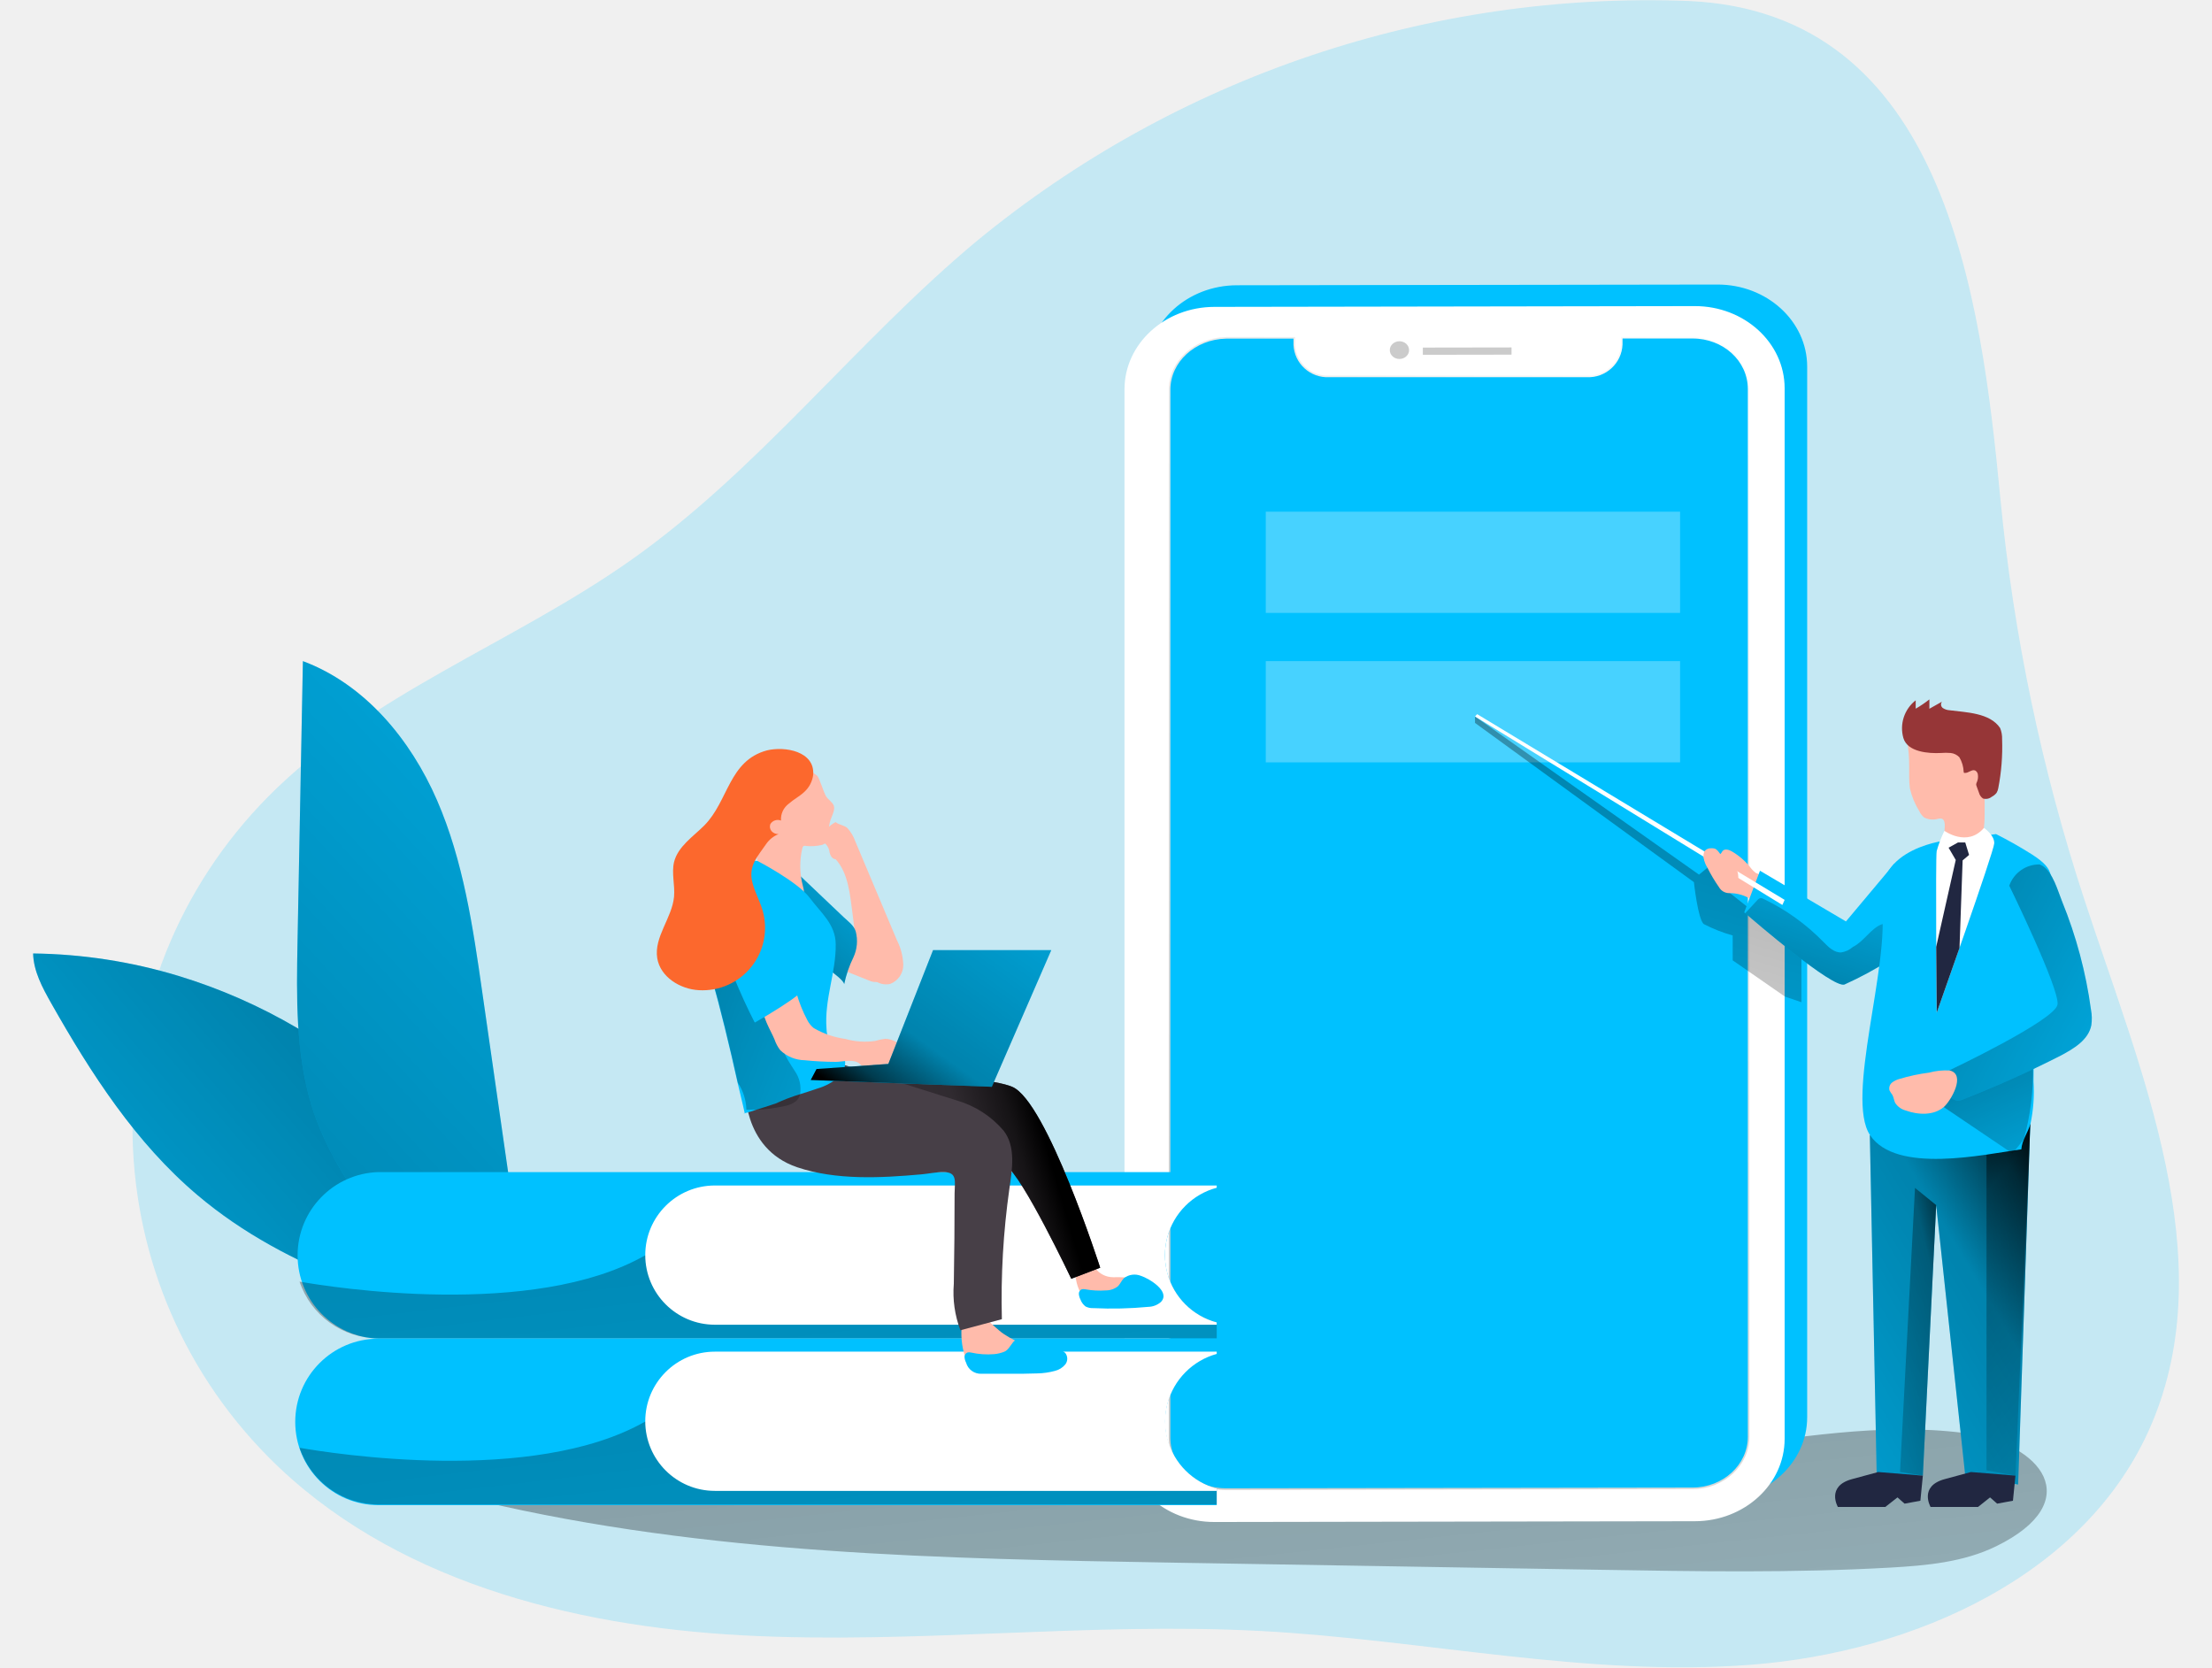
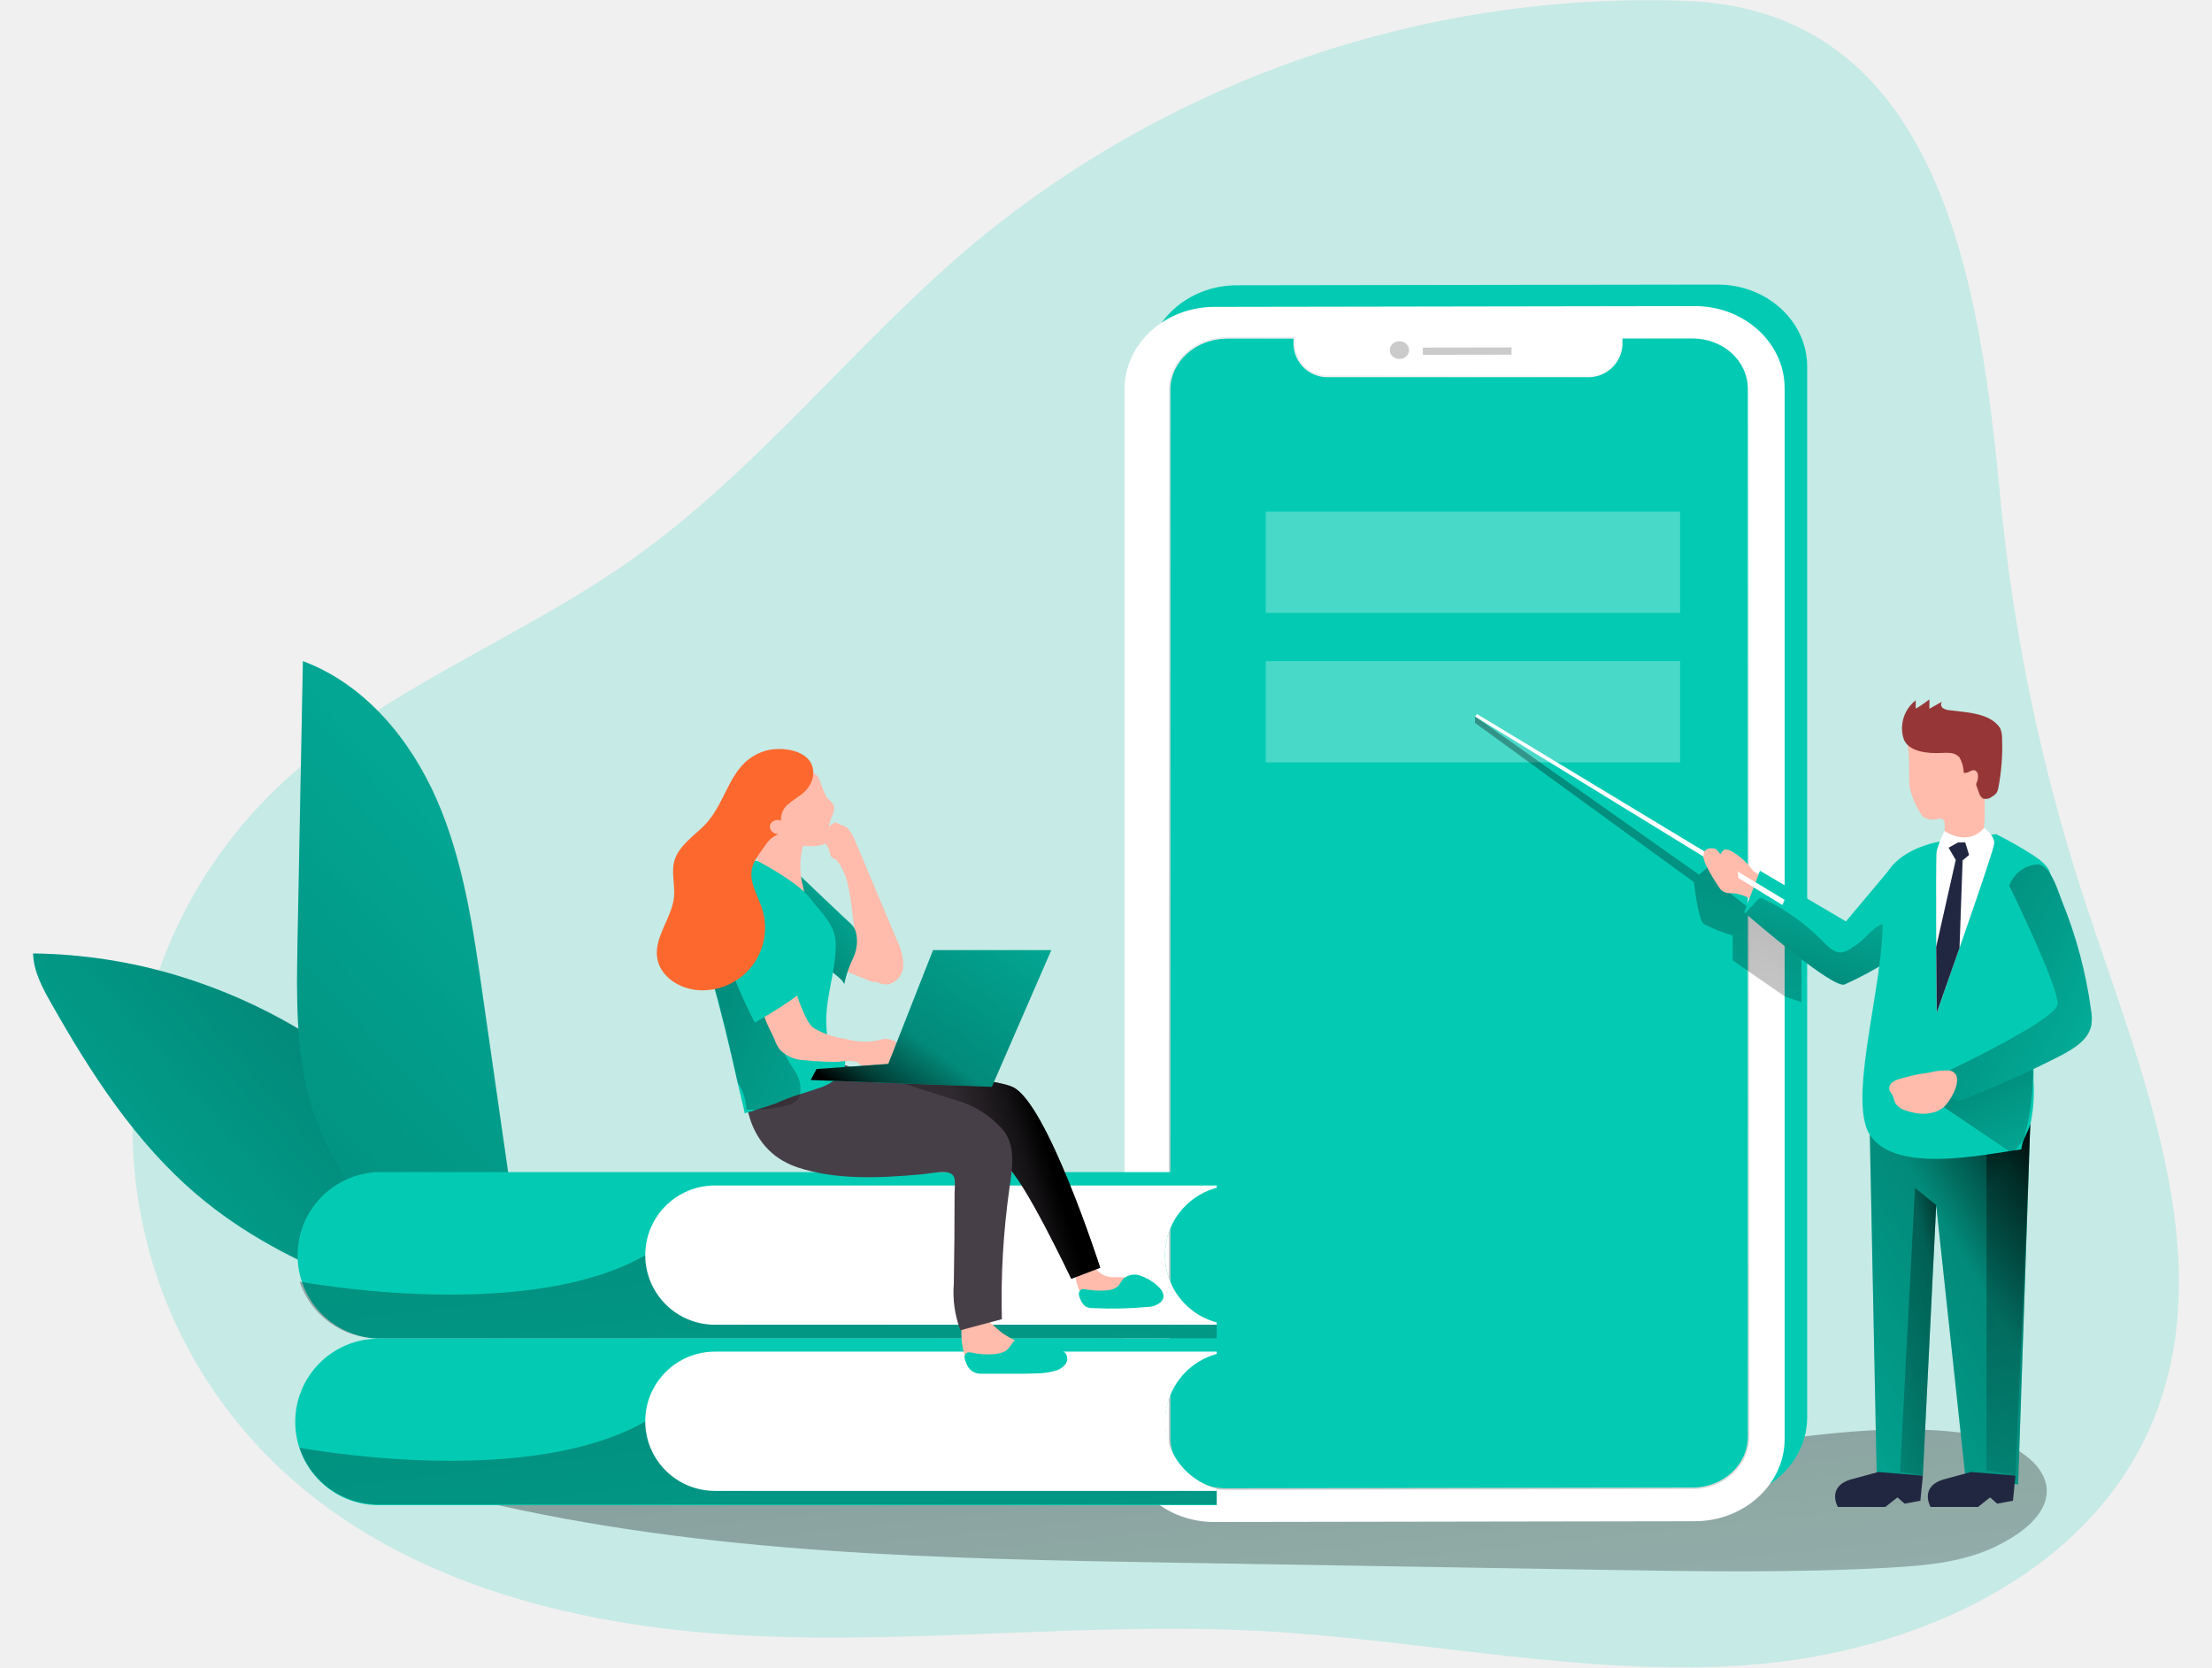
<svg xmlns="http://www.w3.org/2000/svg" xmlns:xlink="http://www.w3.org/1999/xlink" id="Layer_1" data-name="Layer 1" viewBox="0 0 302.72 235.2" width="406" height="306" class="illustration styles_illustrationTablet__1DWOa">
  <defs>
    <linearGradient id="linear-gradient" x1="174.77" y1="165.62" x2="202.08" y2="421.46" gradientUnits="userSpaceOnUse">
      <stop offset="0.01" />
      <stop offset="0.08" stop-opacity="0.69" />
      <stop offset="0.21" stop-opacity="0.32" />
      <stop offset="1" stop-opacity="0" />
    </linearGradient>
    <linearGradient id="linear-gradient-2" x1="2631.48" y1="460.28" x2="2751.85" y2="556.42" gradientTransform="matrix(-1.09, 0, 0, 1, 3152.05, -359.14)" gradientUnits="userSpaceOnUse">
      <stop offset="0" stop-color="#fff" />
      <stop offset="1" stop-color="#cbcbcb" />
    </linearGradient>
    <linearGradient id="linear-gradient-3" x1="244.95" y1="113.63" x2="214.28" y2="215.44" xlink:href="#linear-gradient" />
    <linearGradient id="linear-gradient-4" x1="2690.68" y1="421.99" x2="2690.61" y2="430.04" gradientTransform="matrix(-1.09, 0, 0, 1, 3143.35, -384.16)" xlink:href="#linear-gradient-2" />
    <linearGradient id="linear-gradient-5" x1="2698.92" y1="422.95" x2="2699.37" y2="428.84" gradientTransform="matrix(-1.09, -0.01, -0.01, 1, 3156.12, -330.49)" xlink:href="#linear-gradient-2" />
    <linearGradient id="linear-gradient-6" x1="-1512.98" y1="157.17" x2="-1613.51" y2="242.81" gradientTransform="translate(1590.6)" gradientUnits="userSpaceOnUse">
      <stop offset="0.01" />
      <stop offset="0.13" stop-opacity="0.69" />
      <stop offset="0.25" stop-opacity="0.32" />
      <stop offset="1" stop-opacity="0" />
    </linearGradient>
    <linearGradient id="linear-gradient-7" x1="-9.47" y1="231.98" x2="141.92" y2="92.09" gradientTransform="matrix(1, 0, 0, 1, 0, 0)" xlink:href="#linear-gradient-6" />
    <linearGradient id="linear-gradient-8" x1="112.46" y1="163.82" x2="132.46" y2="142.38" xlink:href="#linear-gradient" />
    <linearGradient id="linear-gradient-9" x1="100.89" y1="123.79" x2="131.07" y2="377.48" xlink:href="#linear-gradient" />
    <linearGradient id="linear-gradient-10" x1="152.41" y1="187.18" x2="99.83" y2="202.51" xlink:href="#linear-gradient" />
    <linearGradient id="linear-gradient-11" x1="100.89" y1="147.28" x2="131.07" y2="400.96" xlink:href="#linear-gradient" />
    <linearGradient id="linear-gradient-12" x1="89.23" y1="160.3" x2="153.21" y2="185.33" xlink:href="#linear-gradient" />
    <linearGradient id="linear-gradient-13" x1="118.61" y1="157.99" x2="154.71" y2="107.84" xlink:href="#linear-gradient" />
    <linearGradient id="linear-gradient-14" x1="2958.4" y1="196.62" x2="3038.64" y2="244.33" gradientTransform="matrix(-1, 0, 0, 1, 3250.14, -25.02)" xlink:href="#linear-gradient" />
    <linearGradient id="linear-gradient-15" x1="2989.63" y1="192.45" x2="2946.76" y2="229.2" gradientTransform="matrix(-1, 0, 0, 1, 3250.14, -25.02)" xlink:href="#linear-gradient" />
    <linearGradient id="linear-gradient-16" x1="3002.72" y1="170.62" x2="2992.01" y2="137.53" gradientTransform="matrix(-1, 0, 0, 1, 3258.84, 0)" xlink:href="#linear-gradient" />
    <linearGradient id="linear-gradient-17" x1="2978.3" y1="168.75" x2="2962.43" y2="202.61" gradientTransform="matrix(-1, 0, 0, 1, 3258.84, 0)" xlink:href="#linear-gradient" />
    <linearGradient id="linear-gradient-18" x1="2974.43" y1="210.71" x2="3004" y2="217.36" gradientTransform="matrix(-1, 0, 0, 1, 3250.14, -25.02)" xlink:href="#linear-gradient" />
    <linearGradient id="linear-gradient-19" x1="2995.43" y1="151.64" x2="2937.08" y2="182.77" gradientTransform="matrix(-1, 0, 0, 1, 3258.84, 0)" xlink:href="#linear-gradient" />
  </defs>
-   <path d="M141.77,59.07c-17,14.18-30.64,32.2-48.71,44.95-16.7,11.79-36.85,18.87-51.22,33.4a66.2,66.2,0,0,0,.08,93.16c17.18,17.32,42.59,23.84,66.94,25.13s48.79-1.92,73.15-.61c23.05,1.24,46,6.52,69,4.76s47.39-12.59,56.49-33.8c10.06-23.47-1.47-49.88-9.42-74.15A262.36,262.36,0,0,1,286.24,95.4c-2.76-28.74-7.83-68.65-44-70.24A149.18,149.18,0,0,0,141.77,59.07Z" transform="translate(-8.7 -25.02)" fill="#00c1ff" opacity="0.18" style="isolation: isolate;" />
+   <path d="M141.77,59.07c-17,14.18-30.64,32.2-48.71,44.95-16.7,11.79-36.85,18.87-51.22,33.4a66.2,66.2,0,0,0,.08,93.16c17.18,17.32,42.59,23.84,66.94,25.13s48.79-1.92,73.15-.61c23.05,1.24,46,6.52,69,4.76s47.39-12.59,56.49-33.8c10.06-23.47-1.47-49.88-9.42-74.15A262.36,262.36,0,0,1,286.24,95.4c-2.76-28.74-7.83-68.65-44-70.24A149.18,149.18,0,0,0,141.77,59.07Z" transform="translate(-8.7 -25.02)" fill="#03cbb3" opacity="0.18" style="isolation: isolate;" />
  <path d="M245.55,229.38c-54.61,7-109.94,1.62-165,1.78-4,0-9.45,1.66-8.82,5.59,32,7.56,65.23,8.15,98.13,8.71l59.87,1c13.69.23,27.39.46,41-.31,5.09-.29,10.31-.76,14.9-3,12.89-6.3,6.5-14.59-4.62-16C269.26,225.67,257.24,227.88,245.55,229.38Z" transform="translate(-8.7 -25.02)" fill="url(#linear-gradient)" />
-   <path d="M165.86,76.89v148.2c0,6.41,5.68,11.59,12.68,11.58l67.76-.1c7,0,12.68-5.22,12.68-11.62V76.74c0-6.41-5.68-11.6-12.68-11.58l-67.76.1C171.54,65.27,165.86,70.48,165.86,76.89Zm6.46.1c0-3.95,3.5-7.16,7.82-7.16l9.55,0v.88a4.8,4.8,0,0,0,5,4.57l36.43-.06a4.82,4.82,0,0,0,5-4.58v-.88l9.86,0c4.32,0,7.82,3.19,7.82,7.14V224.65c0,3.95-3.5,7.15-7.82,7.16l-65.84.11c-4.32,0-7.82-3.19-7.82-7.14Z" transform="translate(-8.7 -25.02)" fill="#00c1ff" />
+   <path d="M165.86,76.89v148.2c0,6.41,5.68,11.59,12.68,11.58l67.76-.1c7,0,12.68-5.22,12.68-11.62V76.74c0-6.41-5.68-11.6-12.68-11.58l-67.76.1C171.54,65.27,165.86,70.48,165.86,76.89Zm6.46.1c0-3.95,3.5-7.16,7.82-7.16l9.55,0v.88a4.8,4.8,0,0,0,5,4.57l36.43-.06a4.82,4.82,0,0,0,5-4.58v-.88l9.86,0c4.32,0,7.82,3.19,7.82,7.14V224.65c0,3.95-3.5,7.15-7.82,7.16l-65.84.11c-4.32,0-7.82-3.19-7.82-7.14Z" transform="translate(-8.7 -25.02)" fill="#03cbb3" />
  <path d="M162.67,79.93V228.14c0,6.41,5.68,11.59,12.68,11.58l67.77-.11c7,0,12.68-5.21,12.68-11.62V79.79c0-6.41-5.68-11.6-12.68-11.59l-67.77.11C168.35,68.32,162.67,73.53,162.67,79.93Zm6.47.11c0-4,3.49-7.16,7.81-7.17h9.55v.88a4.79,4.79,0,0,0,5,4.56l36.42,0a4.82,4.82,0,0,0,5-4.59v-.87l9.87,0c4.31,0,7.81,3.19,7.81,7.14V227.7c0,3.94-3.5,7.15-7.81,7.16L177,235c-4.32,0-7.81-3.19-7.81-7.14Z" transform="translate(-8.7 -25.02)" fill="#fff" />
  <path d="M169.14,80V227.82c0,4,3.49,7.15,7.81,7.14l65.85-.1c4.31,0,7.81-3.22,7.81-7.16V79.91c0-4-3.5-7.15-7.81-7.14l-9.87,0v.87a4.82,4.82,0,0,1-5,4.59l-36.42,0a4.79,4.79,0,0,1-5-4.56v-.88H177C172.63,72.88,169.14,76.09,169.14,80Z" transform="translate(-8.7 -25.02)" fill="none" stroke-miterlimit="10" stroke-width="0.45" stroke="url(#linear-gradient-2)" />
-   <path d="M169.14,80V227.82c0,4,3.49,7.15,7.81,7.14l65.85-.1c4.31,0,7.81-3.22,7.81-7.16V79.91c0-4-3.5-7.15-7.81-7.14l-9.87,0v.87a4.82,4.82,0,0,1-5,4.59l-36.42,0a4.79,4.79,0,0,1-5-4.56v-.88H177C172.63,72.88,169.14,76.09,169.14,80Z" transform="translate(-8.7 -25.02)" fill="#00c1ff" />
+   <path d="M169.14,80V227.82c0,4,3.49,7.15,7.81,7.14l65.85-.1c4.31,0,7.81-3.22,7.81-7.16V79.91c0-4-3.5-7.15-7.81-7.14l-9.87,0v.87a4.82,4.82,0,0,1-5,4.59l-36.42,0a4.79,4.79,0,0,1-5-4.56v-.88H177C172.63,72.88,169.14,76.09,169.14,80Z" transform="translate(-8.7 -25.02)" fill="#03cbb3" />
  <rect x="173.9" y="93.26" width="58.45" height="14.28" fill="#fff" opacity="0.28" />
  <rect x="173.9" y="72.18" width="58.45" height="14.28" fill="#fff" opacity="0.28" />
  <path d="M212.12,126.09V127L243,149.46s.57,5.29,1.4,5.92a21.5,21.5,0,0,0,4.07,1.6v3.51l7.37,5.11,2.33.8V159l-10.08-8-3.15-3.6-1.22,1Z" transform="translate(-8.7 -25.02)" fill="url(#linear-gradient-3)" />
  <polygon points="196.06 50.05 208.57 50.03 208.57 49.01 196.06 49.03 196.06 50.05" fill="url(#linear-gradient-4)" />
  <ellipse cx="201.45" cy="74.42" rx="1.36" ry="1.25" transform="translate(-9.41 -23.06) rotate(-0.56)" fill="url(#linear-gradient-5)" />
-   <path d="M8.7,159.52c.06,2.51,1.31,4.82,2.54,7,5.62,9.93,11.93,19.72,20.65,27.09,12.8,10.84,29.58,15.51,45.78,19.89-1.45-.71-3.2-8.17-3.84-9.81-1.25-3.22-2.42-6.46-3.63-9.69-1.9-5.11-5.9-9.22-9.79-13a77.62,77.62,0,0,0-31.22-18.32A73.76,73.76,0,0,0,8.7,159.52Z" transform="translate(-8.7 -25.02)" fill="#00c1ff" />
+   <path d="M8.7,159.52c.06,2.51,1.31,4.82,2.54,7,5.62,9.93,11.93,19.72,20.65,27.09,12.8,10.84,29.58,15.51,45.78,19.89-1.45-.71-3.2-8.17-3.84-9.81-1.25-3.22-2.42-6.46-3.63-9.69-1.9-5.11-5.9-9.22-9.79-13a77.62,77.62,0,0,0-31.22-18.32A73.76,73.76,0,0,0,8.7,159.52Z" transform="translate(-8.7 -25.02)" fill="#03cbb3" />
  <path d="M8.7,159.52c.06,2.51,1.31,4.82,2.54,7,5.62,9.93,11.93,19.72,20.65,27.09,12.8,10.84,29.58,15.51,45.78,19.89-1.45-.71-3.2-8.17-3.84-9.81-1.25-3.22-2.42-6.46-3.63-9.69-1.9-5.11-5.9-9.22-9.79-13a77.62,77.62,0,0,0-31.22-18.32A73.76,73.76,0,0,0,8.7,159.52Z" transform="translate(-8.7 -25.02)" fill="url(#linear-gradient-6)" />
-   <path d="M72.08,165.08c-1.32-9.24-2.68-18.62-6.4-27.18s-10.17-16.36-18.92-19.62Q46.39,138.14,46,158c-.14,7.65-.27,15.44,1.92,22.77C51.76,193.6,65.12,208.67,78,212.91c1.91-6.17-1.29-15.51-2.2-21.92Z" transform="translate(-8.7 -25.02)" fill="#00c1ff" />
+   <path d="M72.08,165.08c-1.32-9.24-2.68-18.62-6.4-27.18s-10.17-16.36-18.92-19.62Q46.39,138.14,46,158c-.14,7.65-.27,15.44,1.92,22.77C51.76,193.6,65.12,208.67,78,212.91c1.91-6.17-1.29-15.51-2.2-21.92Z" transform="translate(-8.7 -25.02)" fill="#03cbb3" />
  <path d="M72.08,165.08c-1.32-9.24-2.68-18.62-6.4-27.18s-10.17-16.36-18.92-19.62Q46.39,138.14,46,158c-.14,7.65-.27,15.44,1.92,22.77C51.76,193.6,65.12,208.67,78,212.91c1.91-6.17-1.29-15.51-2.2-21.92Z" transform="translate(-8.7 -25.02)" fill="url(#linear-gradient-7)" />
  <path d="M121.91,146.22c-.45,0-.73-.48-.84-.92a2,2,0,0,0-.54-1.2c-.18-.14-.44-.23-.51-.45a.61.61,0,0,1,0-.3,3.56,3.56,0,0,1,1.9-2.36c.48.42,1.21.41,1.67.85a5.62,5.62,0,0,1,1.1,1.86l4.48,10.64,1.4,3.32a8.27,8.27,0,0,1,.89,3.41,2.85,2.85,0,0,1-1.86,2.75,2.64,2.64,0,0,1-2.21-.52,5.11,5.11,0,0,1-1.42-1.86c-1.16-2.34-1.33-5-1.68-7.63S123.69,148.14,121.91,146.22Z" transform="translate(-8.7 -25.02)" fill="#ffbbab" />
  <path d="M121.48,154.58a1,1,0,0,0-.79-.21.83.83,0,0,0-.37.27,4.72,4.72,0,0,0-1,4.15,3.28,3.28,0,0,0,.82,1.68,4.71,4.71,0,0,0,1.63.93l4.82,1.92a2.15,2.15,0,0,0,1.18.22,1.66,1.66,0,0,0,1-.8,3.87,3.87,0,0,0,.4-3.28C128.27,156.65,123.79,155.94,121.48,154.58Z" transform="translate(-8.7 -25.02)" fill="#ffbbab" />
-   <path d="M116.44,148.12l3.83,3.64,2.79,2.65c.63.6,1.43,1.14,1.69,2a5.39,5.39,0,0,1-.32,3.64,16.07,16.07,0,0,0-1.31,3.81c0-.48-1.53-1.59-1.87-1.86-.74-.58-1.52-1.09-2.26-1.66s-1.66-1.16-1.92-1.9A6.76,6.76,0,0,1,117,157l-.49-7.7Z" transform="translate(-8.7 -25.02)" fill="#00c1ff" />
+   <path d="M116.44,148.12l3.83,3.64,2.79,2.65c.63.6,1.43,1.14,1.69,2a5.39,5.39,0,0,1-.32,3.64,16.07,16.07,0,0,0-1.31,3.81c0-.48-1.53-1.59-1.87-1.86-.74-.58-1.52-1.09-2.26-1.66s-1.66-1.16-1.92-1.9A6.76,6.76,0,0,1,117,157l-.49-7.7Z" transform="translate(-8.7 -25.02)" fill="#03cbb3" />
  <path d="M116.44,148.12l3.83,3.64,2.79,2.65c.63.6,1.43,1.14,1.69,2a5.39,5.39,0,0,1-.32,3.64,16.07,16.07,0,0,0-1.31,3.81c0-.48-1.53-1.59-1.87-1.86-.74-.58-1.52-1.09-2.26-1.66s-1.66-1.16-1.92-1.9A6.76,6.76,0,0,1,117,157l-.49-7.7Z" transform="translate(-8.7 -25.02)" fill="url(#linear-gradient-8)" />
-   <path d="M171.26,195.12a9.78,9.78,0,0,0-2.88,6.94,9.66,9.66,0,0,0,.84,4,9.8,9.8,0,0,0,6.46,5.54v2.25H57.42a11.75,11.75,0,0,1,0-23.49H175.68v2.25A9.78,9.78,0,0,0,171.26,195.12Z" transform="translate(-8.7 -25.02)" fill="#00c1ff" />
+   <path d="M171.26,195.12a9.78,9.78,0,0,0-2.88,6.94,9.66,9.66,0,0,0,.84,4,9.8,9.8,0,0,0,6.46,5.54v2.25H57.42a11.75,11.75,0,0,1,0-23.49H175.68v2.25A9.78,9.78,0,0,0,171.26,195.12Z" transform="translate(-8.7 -25.02)" fill="#03cbb3" />
  <path d="M175.68,211.56v2.25H57.42a11.72,11.72,0,0,1-11.13-8c4.49.79,32.93,5.32,48.76-3.71l74.17,4A9.8,9.8,0,0,0,175.68,211.56Z" transform="translate(-8.7 -25.02)" fill="url(#linear-gradient-9)" />
  <path d="M171.26,195.12a9.82,9.82,0,0,0,4.42,16.44v.33h-70.8a9.82,9.82,0,1,1,0-19.64h70.8v.32A9.78,9.78,0,0,0,171.26,195.12Z" transform="translate(-8.7 -25.02)" fill="#fff" />
  <path d="M157.53,208.56a3,3,0,0,0,1.34.24l7,.17a1.75,1.75,0,0,0,.56-.06,1.1,1.1,0,0,0,.59-1.13,2.86,2.86,0,0,0-2.37-2.37,20.43,20.43,0,0,0-3.59-.22,3.14,3.14,0,0,1-2.51-1.26c-.55-.69-1.21-1.4-2.12-.74C155,204.28,156.17,207.83,157.53,208.56Z" transform="translate(-8.7 -25.02)" fill="#ffbbab" />
  <path d="M122.42,176.9s19.55-.61,24.41,1.43,12.41,25.52,12.41,25.52l-4.08,1.56s-6.94-14.62-9.22-15.93-26.71-6.11-26.71-6.11S117.36,181.94,122.42,176.9Z" transform="translate(-8.7 -25.02)" fill="#473f47" />
  <path d="M122.42,176.9s19.55-.61,24.41,1.43,12.41,25.52,12.41,25.52l-4.08,1.56s-6.94-14.62-9.22-15.93-26.71-6.11-26.71-6.11S117.36,181.94,122.42,176.9Z" transform="translate(-8.7 -25.02)" fill="url(#linear-gradient-10)" />
-   <path d="M171.26,218.6a9.79,9.79,0,0,0-2.88,7,9.65,9.65,0,0,0,.84,3.95,9.77,9.77,0,0,0,6.46,5.54v2.25H57.42a11.74,11.74,0,1,1,0-23.48H175.68v2.24A9.87,9.87,0,0,0,171.26,218.6Z" transform="translate(-8.7 -25.02)" fill="#00c1ff" />
+   <path d="M171.26,218.6a9.79,9.79,0,0,0-2.88,7,9.65,9.65,0,0,0,.84,3.95,9.77,9.77,0,0,0,6.46,5.54v2.25H57.42a11.74,11.74,0,1,1,0-23.48H175.68v2.24A9.87,9.87,0,0,0,171.26,218.6Z" transform="translate(-8.7 -25.02)" fill="#03cbb3" />
  <path d="M175.68,235v2.25H57.42a11.72,11.72,0,0,1-11.13-8c4.49.79,32.93,5.32,48.76-3.7l74.17,3.95A9.77,9.77,0,0,0,175.68,235Z" transform="translate(-8.7 -25.02)" fill="url(#linear-gradient-11)" />
  <path d="M171.26,218.6A9.82,9.82,0,0,0,175.68,235v.33h-70.8a9.82,9.82,0,1,1,0-19.64h70.8v.32A9.87,9.87,0,0,0,171.26,218.6Z" transform="translate(-8.7 -25.02)" fill="#fff" />
  <path d="M152.17,215.42a3.56,3.56,0,0,1,1.13.18,1,1,0,0,1,.68.84,1.14,1.14,0,0,1-.58.91c-.32.2-.68.32-1,.53a6.22,6.22,0,0,1-.85.6,2.57,2.57,0,0,1-1.64-.07,21.69,21.69,0,0,0-7.49-.47,3.06,3.06,0,0,1-.74,0,2.18,2.18,0,0,1-1.49-1.5,10.67,10.67,0,0,1-.44-4.74,1.06,1.06,0,0,1,.13-.5.87.87,0,0,1,.37-.29c2.38-1.18,3.68,1.17,5.42,2.31A13.25,13.25,0,0,0,152.17,215.42Z" transform="translate(-8.7 -25.02)" fill="#ffbbab" />
  <path d="M109.16,178.12s-.59,8.88,7.34,11.56c5.5,1.85,11.82,1.51,17.51,1,1-.09,2.1-.33,3.12-.32,2,0,1.59,1.32,1.57,3q0,6.38-.11,12.75a15,15,0,0,0,.93,6.56l5.85-1.56a111.13,111.13,0,0,1,1.06-18.41c.38-2.64.95-5.94-.82-8.19a13.63,13.63,0,0,0-6.53-4.23l-15.84-5Z" transform="translate(-8.7 -25.02)" fill="#473f47" />
  <path d="M120.57,137.35c.29.49.89.78,1.09,1.33s-.22,1.32-.46,2c-.32.91-.22,1.93-.54,2.85a1.09,1.09,0,0,1-.32.52,1.32,1.32,0,0,1-.49.19,7.11,7.11,0,0,1-2.06.12.6.6,0,0,0-.4,0,.57.57,0,0,0-.18.35,11,11,0,0,0,.08,5.26c.15.56.31,1.26-.11,1.66a1,1,0,0,1-.53.27c-1.31.32-2.57-.65-3.46-1.66a15.33,15.33,0,0,1-2-3,2.85,2.85,0,0,1-.35-1A3.36,3.36,0,0,1,111,145a22.31,22.31,0,0,0,.68-4.38c.1-1.89,0-3.86.68-5.61a3,3,0,0,1,1.15-1.47,3.8,3.8,0,0,1,2-.33,5.39,5.39,0,0,1,3.82,1.25C119.64,134.79,120.2,136.74,120.57,137.35Z" transform="translate(-8.7 -25.02)" fill="#ffbbab" />
-   <path d="M122.42,176.9a8.07,8.07,0,0,1-3.06,1.67c-.8.28-1.62.54-2.45.8a25.73,25.73,0,0,0-3.44,1.31c-1.18.39-2.06.68-2.73.88a19.11,19.11,0,0,1-1.84.55,1.43,1.43,0,0,1,.19-.09s-.4-1.77-1-4.25c-1-4.56-2.68-11.49-3.49-14.08a14.71,14.71,0,0,1-.29-5c.41-5.5,2.59-12.68,6.59-12.22,0,0,5.66,2.93,7.37,5.21,1.56,2.11,3.64,3.7,3.66,6.55.05,4-1.62,7.75-1.3,11.89a3.76,3.76,0,0,0,.44,1.73c.48.75,1.43,1.11,1.9,1.86A2.7,2.7,0,0,1,122.42,176.9Z" transform="translate(-8.7 -25.02)" fill="#00c1ff" />
+   <path d="M122.42,176.9a8.07,8.07,0,0,1-3.06,1.67c-.8.28-1.62.54-2.45.8a25.73,25.73,0,0,0-3.44,1.31c-1.18.39-2.06.68-2.73.88a19.11,19.11,0,0,1-1.84.55,1.43,1.43,0,0,1,.19-.09s-.4-1.77-1-4.25c-1-4.56-2.68-11.49-3.49-14.08a14.71,14.71,0,0,1-.29-5c.41-5.5,2.59-12.68,6.59-12.22,0,0,5.66,2.93,7.37,5.21,1.56,2.11,3.64,3.7,3.66,6.55.05,4-1.62,7.75-1.3,11.89a3.76,3.76,0,0,0,.44,1.73c.48.75,1.43,1.11,1.9,1.86A2.7,2.7,0,0,1,122.42,176.9Z" transform="translate(-8.7 -25.02)" fill="#03cbb3" />
  <path d="M116.16,176.11a4.44,4.44,0,0,1,.75,3.26,2,2,0,0,1-.6,1,3.64,3.64,0,0,1-1.63.68,20.84,20.84,0,0,1-3.94.51c-.47,0-.94,0-1.41,0a7.28,7.28,0,0,0-1.21-3.81c-1-4.56-2.68-11.49-3.49-14.08a14.71,14.71,0,0,1-.29-5,12.3,12.3,0,0,0,1.66-2.76c.3-.78.8-1.63,1.64-1.69s1.33.56,1.79,1.14c2.86,3.65,4.95,8.16,7.46,12.08a1,1,0,0,1,.21.58.89.89,0,0,1-.39.53c-1.08.9-2.23,2-2.35,3.38S115.34,174.8,116.16,176.11Z" transform="translate(-8.7 -25.02)" fill="url(#linear-gradient-12)" />
  <path d="M113.3,171.66a5.15,5.15,0,0,0,.8,1.5,5.07,5.07,0,0,0,3.43,1.42,43.62,43.62,0,0,0,4.42.23c1,0,2.58-.48,3.42.32.2.2.35.44.56.63a2.8,2.8,0,0,0,1.94.57,15,15,0,0,0,4.48-.6.34.34,0,0,0,.24-.55,8.36,8.36,0,0,0-1.3-2.43,3.1,3.1,0,0,0-2.39-1.19,7.7,7.7,0,0,0-1.41.3,10,10,0,0,1-4.18-.28,12.23,12.23,0,0,1-4.49-1.54,3.51,3.51,0,0,1-.91-1.14,19.14,19.14,0,0,1-1.5-3.73c-.15-.5-.37-1.07-.87-1.24a1.43,1.43,0,0,0-1.08.19,5.37,5.37,0,0,0-2.72,2.81C111.37,168.21,112.79,170.41,113.3,171.66Z" transform="translate(-8.7 -25.02)" fill="#ffbbab" />
-   <path d="M113.12,153.9s3.57,9.66,4.27,10.37-6.88,5-6.88,5-4.94-9.4-4.71-13.47S110.33,150.06,113.12,153.9Z" transform="translate(-8.7 -25.02)" fill="#00c1ff" />
+   <path d="M113.12,153.9s3.57,9.66,4.27,10.37-6.88,5-6.88,5-4.94-9.4-4.71-13.47S110.33,150.06,113.12,153.9Z" transform="translate(-8.7 -25.02)" fill="#03cbb3" />
  <path d="M118.75,134.31a3.91,3.91,0,0,1-1.25,2.42c-.67.63-1.5,1.05-2.19,1.66a2.72,2.72,0,0,0-1.1,2.38,1.24,1.24,0,0,0-1.5.49,1,1,0,0,0,.16,1,1.24,1.24,0,0,0,1,.42,3.91,3.91,0,0,0-1.77,1.42c-1.11,1.65-2.4,2.89-2,5.09.3,1.47,1.09,2.8,1.51,4.24a8.82,8.82,0,0,1-9,11.27c-2.66-.15-5.43-1.88-5.86-4.51-.48-3,2.08-5.65,2.37-8.66.15-1.63-.37-3.31,0-4.9.55-2.2,2.66-3.56,4.26-5.16,3.43-3.45,3.45-9.15,8.86-10.6C114.76,130.26,119,131,118.75,134.31Z" transform="translate(-8.7 -25.02)" fill="#fc682d" />
-   <polygon points="120.65 150.08 126.96 134.03 143.64 134.03 135.25 153.31 109.7 152.35 110.52 150.8 120.65 150.08" fill="#00c1ff" />
+   <polygon points="120.65 150.08 126.96 134.03 143.64 134.03 135.25 153.31 109.7 152.35 110.52 150.8 120.65 150.08" fill="#03cbb3" />
  <polygon points="120.65 150.08 126.96 134.03 143.64 134.03 135.25 153.31 109.7 152.35 110.52 150.8 120.65 150.08" fill="url(#linear-gradient-13)" />
-   <path d="M165,205a2.45,2.45,0,0,0-2.41.32c-.34.34-.51.81-.85,1.15a2.73,2.73,0,0,1-1.7.58,11.44,11.44,0,0,1-2.92-.16,1,1,0,0,0-.48,0,.67.67,0,0,0-.41.65,2,2,0,0,0,.22.78,2.18,2.18,0,0,0,.73,1,2.14,2.14,0,0,0,1.09.23,54.44,54.44,0,0,0,7.77-.18,2.8,2.8,0,0,0,1.76-.68C169.24,207.21,166.12,205.36,165,205Z" transform="translate(-8.7 -25.02)" fill="#00c1ff" />
-   <path d="M148.8,214c-.34,0-.68,0-1,0a1.14,1.14,0,0,0-.37,0,1.25,1.25,0,0,0-.57.48c-.33.42-.63,1-1.13,1.21a5,5,0,0,1-1.43.35,10.84,10.84,0,0,1-3.31-.23,1,1,0,0,0-.48,0,.66.66,0,0,0-.41.65,2,2,0,0,0,.22.78,2.15,2.15,0,0,0,2.17,1.57h4.08c1.26,0,2.52,0,3.78-.05a10.22,10.22,0,0,0,2.52-.36,2.74,2.74,0,0,0,1.45-.91,1.32,1.32,0,0,0,0-1.61,2,2,0,0,0-.9-.49l-2.65-.92a9.42,9.42,0,0,0-1.55-.44Z" transform="translate(-8.7 -25.02)" fill="#00c1ff" />
+   <path d="M165,205a2.45,2.45,0,0,0-2.41.32c-.34.34-.51.81-.85,1.15a2.73,2.73,0,0,1-1.7.58,11.44,11.44,0,0,1-2.92-.16,1,1,0,0,0-.48,0,.67.67,0,0,0-.41.65,2,2,0,0,0,.22.78,2.18,2.18,0,0,0,.73,1,2.14,2.14,0,0,0,1.09.23,54.44,54.44,0,0,0,7.77-.18,2.8,2.8,0,0,0,1.76-.68C169.24,207.21,166.12,205.36,165,205Z" transform="translate(-8.7 -25.02)" fill="#03cbb3" />
+   <path d="M148.8,214c-.34,0-.68,0-1,0a1.14,1.14,0,0,0-.37,0,1.25,1.25,0,0,0-.57.48c-.33.42-.63,1-1.13,1.21a5,5,0,0,1-1.43.35,10.84,10.84,0,0,1-3.31-.23,1,1,0,0,0-.48,0,.66.66,0,0,0-.41.65,2,2,0,0,0,.22.78,2.15,2.15,0,0,0,2.17,1.57h4.08c1.26,0,2.52,0,3.78-.05a10.22,10.22,0,0,0,2.52-.36,2.74,2.74,0,0,0,1.45-.91,1.32,1.32,0,0,0,0-1.61,2,2,0,0,0-.9-.49l-2.65-.92a9.42,9.42,0,0,0-1.55-.44Z" transform="translate(-8.7 -25.02)" fill="#03cbb3" />
  <path d="M251.86,148.2l-.07,0a4,4,0,0,1-.83-.82,9.31,9.31,0,0,0-2.59-2.25c-.41-.24-1-.43-1.32-.07-.11.12-.16.29-.28.4-.28.26-.73.09-1.05-.11s-.73-.42-1.06-.22a.78.78,0,0,0-.3.65,3.47,3.47,0,0,0,.54,1.63,21.81,21.81,0,0,0,1.64,2.76,1.66,1.66,0,0,0,1.51.84,5.62,5.62,0,0,1,2.72.7,1.11,1.11,0,0,0,.57.29c.61.06.82-1.82.92-2.25.05-.21.32-.91.22-1.12S252.06,148.31,251.86,148.2Z" transform="translate(-8.7 -25.02)" fill="#ffbbab" />
-   <polygon points="259.12 160.14 260.09 208.16 266.6 208.16 268.48 170 272.58 208.16 280.04 209.41 281.75 158.57 259.12 160.14" fill="#00c1ff" />
+   <polygon points="259.12 160.14 260.09 208.16 266.6 208.16 268.48 170 272.58 208.16 280.04 209.41 281.75 158.57 259.12 160.14" fill="#03cbb3" />
  <polygon points="259.12 160.14 260.09 208.16 266.6 208.16 268.48 170 272.58 208.16 280.04 209.41 281.75 158.57 259.12 160.14" fill="url(#linear-gradient-14)" />
  <polygon points="275.58 207.41 275.58 162.9 281.75 158.57 279.67 208.16 275.58 207.41" fill="url(#linear-gradient-15)" />
-   <path d="M250.1,153.72l.14.12s0,0,0,0c1.39,1.2,12.32,10.61,14,10.06a51.45,51.45,0,0,0,6.52-3.53l.55-.33V146.82L264.45,155l-12.13-7.15Z" transform="translate(-8.7 -25.02)" fill="#00c1ff" />
+   <path d="M250.1,153.72l.14.12s0,0,0,0c1.39,1.2,12.32,10.61,14,10.06a51.45,51.45,0,0,0,6.52-3.53l.55-.33V146.82L264.45,155l-12.13-7.15Z" transform="translate(-8.7 -25.02)" fill="#03cbb3" />
  <path d="M250.24,153.84s0,0,0,0c1.39,1.2,12.32,10.61,14,10.06a51.45,51.45,0,0,0,6.52-3.53,9.72,9.72,0,0,0,.07-1.62c0-1.17.41-4-1.39-3.32-1.46.56-2.52,2.45-4,3.16a3.2,3.2,0,0,1-1.65.78c-1,.06-1.8-.75-2.5-1.46a29.74,29.74,0,0,0-8.45-6.08.85.85,0,0,0-.45-.12.82.82,0,0,0-.45.3C251.38,152.63,250.81,153.24,250.24,153.84Z" transform="translate(-8.7 -25.02)" fill="url(#linear-gradient-16)" />
-   <path d="M285.62,142.68a57.41,57.41,0,0,1,5.07,2.87c3.48,2.23,2.86,3.26,2.22,7.11a151.64,151.64,0,0,0-2,24.9,21.78,21.78,0,0,1-.43,6c-.36,1.24-1.19,2.28-1.29,3.59-5.37.74-17.66,3.5-21.34-2-3.52-5.28,2.82-24,1.64-32.38s9.62-9.27,9.62-9.27Z" transform="translate(-8.7 -25.02)" fill="#00c1ff" />
+   <path d="M285.62,142.68a57.41,57.41,0,0,1,5.07,2.87c3.48,2.23,2.86,3.26,2.22,7.11a151.64,151.64,0,0,0-2,24.9,21.78,21.78,0,0,1-.43,6c-.36,1.24-1.19,2.28-1.29,3.59-5.37.74-17.66,3.5-21.34-2-3.52-5.28,2.82-24,1.64-32.38s9.62-9.27,9.62-9.27Z" transform="translate(-8.7 -25.02)" fill="#03cbb3" />
  <path d="M278.22,181.17l9.73,6.57,1.59-2a35.81,35.81,0,0,0,1.3-10.4c-.23-5.24,0-3.37,0-3.37l-13.69,8.66Z" transform="translate(-8.7 -25.02)" fill="url(#linear-gradient-17)" />
  <path d="M273.37,134.56a11.56,11.56,0,0,0,.1,1.66,10.46,10.46,0,0,0,1.33,3.23,2.49,2.49,0,0,0,.7.9,2.71,2.71,0,0,0,2,.16,1.11,1.11,0,0,1,.48,0c.38.15.43.67.41,1.08l-.11,1.91a1.22,1.22,0,0,0,.13.76,1,1,0,0,0,.51.33,4.1,4.1,0,0,0,4.11-.93,2.88,2.88,0,0,0,.64-.87,3.49,3.49,0,0,0,.24-1c.23-1.83,0-3.68.17-5.51a18,18,0,0,0,.13-4.57,5,5,0,0,0-2.94-3.72,7.48,7.48,0,0,0-4.83.11,22.89,22.89,0,0,0-2.25.76,1.49,1.49,0,0,0-.87.63c-.29.59,0,1.44,0,2.07C273.39,132.57,273.37,133.57,273.37,134.56Z" transform="translate(-8.7 -25.02)" fill="#ffbbab" />
  <path d="M286.2,127.72c-1.44-2.16-4.8-2.2-7.14-2.51a1.91,1.91,0,0,1-.94-.31A.63.63,0,0,1,278,124l-1.78,1,0-1.32a16,16,0,0,1-1.93,1.31l0-1.18a5,5,0,0,0-1.74,5.31c.57,2,3.59,2.21,5.28,2.12a8.18,8.18,0,0,1,1.4,0,2,2,0,0,1,1.22.6,4.4,4.4,0,0,1,.61,2.09.26.26,0,0,0,.05.12.32.32,0,0,0,.09,0c.52.06,1-.55,1.48-.34a.76.76,0,0,1,.39.65,1.89,1.89,0,0,1-.13.94,1,1,0,0,0-.12.37.76.76,0,0,0,.06.25l.33.91a1.46,1.46,0,0,0,.57.83,1.35,1.35,0,0,0,1.25-.25,2,2,0,0,0,.67-.55,1.94,1.94,0,0,0,.24-.66,30.45,30.45,0,0,0,.54-6.88A3.86,3.86,0,0,0,286.2,127.72Z" transform="translate(-8.7 -25.02)" fill="#963637" />
  <path d="M283.92,141.81s1.49,1,1.45,2.17-8.12,23.9-8.12,23.9-.18-21.79,0-22.8a16.63,16.63,0,0,1,1.09-2.86S281.57,144.56,283.92,141.81Z" transform="translate(-8.7 -25.02)" fill="#fff" />
  <polygon points="272.58 118.84 273.12 120.6 272.21 121.37 271.77 133.72 268.56 142.85 268.48 133.57 271.24 121.31 270.23 119.58 271.56 118.84 272.58 118.84" fill="#212741" />
-   <path d="M275.3,176a21.19,21.19,0,0,0,3.22,3.27l.74.59a1.89,1.89,0,0,0,.95.44,1.68,1.68,0,0,0,.7-.17,151.08,151.08,0,0,0,13.81-6.19c1.89-1,3.95-2.23,4.35-4.31a6.59,6.59,0,0,0-.05-2.17,62.88,62.88,0,0,0-4.09-15.31c-.57-1.39-1.27-4.07-2.76-5a0,0,0,0,1,0,0l-.18-.09-.21-.1c-2-.72-3.74,1.28-4.29,3a13.54,13.54,0,0,0,.23,7.46,45.3,45.3,0,0,1,1.71,7.35,2,2,0,0,1-.1,1,2.3,2.3,0,0,1-.77.78Z" transform="translate(-8.7 -25.02)" fill="#00c1ff" />
+   <path d="M275.3,176a21.19,21.19,0,0,0,3.22,3.27l.74.59a1.89,1.89,0,0,0,.95.44,1.68,1.68,0,0,0,.7-.17,151.08,151.08,0,0,0,13.81-6.19c1.89-1,3.95-2.23,4.35-4.31a6.59,6.59,0,0,0-.05-2.17,62.88,62.88,0,0,0-4.09-15.31c-.57-1.39-1.27-4.07-2.76-5a0,0,0,0,1,0,0l-.18-.09-.21-.1c-2-.72-3.74,1.28-4.29,3a13.54,13.54,0,0,0,.23,7.46,45.3,45.3,0,0,1,1.71,7.35,2,2,0,0,1-.1,1,2.3,2.3,0,0,1-.77.78Z" transform="translate(-8.7 -25.02)" fill="#03cbb3" />
  <path d="M275.3,233.18l-.35,3.54-2.23.41-1-.88L270,237.6h-6.69s-1.7-2.93,2-3.93l3.69-1Z" transform="translate(-8.7 -25.02)" fill="#212741" />
  <path d="M288.36,233.18l-.35,3.54-2.23.41-1-.88-1.7,1.35h-6.69s-1.7-2.93,2-3.93l3.69-1Z" transform="translate(-8.7 -25.02)" fill="#212741" />
  <polygon points="268.48 170 265.49 167.57 263.38 207.65 266.6 208.16 268.48 170" fill="url(#linear-gradient-18)" />
  <path d="M278.52,179.27l.74.59a1.89,1.89,0,0,0,.95.44,1.68,1.68,0,0,0,.7-.17,151.08,151.08,0,0,0,13.81-6.19c1.89-1,3.95-2.23,4.35-4.31a6.59,6.59,0,0,0-.05-2.17,62.88,62.88,0,0,0-4.09-15.31c-.57-1.39-1.27-4.07-2.76-5a0,0,0,0,1,0,0l-.18-.09-.21-.1a4.48,4.48,0,0,0-4.29,3s7.12,14.56,6.81,16.76S279.05,176,279.05,176Z" transform="translate(-8.7 -25.02)" fill="url(#linear-gradient-19)" />
  <path d="M272,177.22a2.83,2.83,0,0,0-1.07.53,1.07,1.07,0,0,0-.34,1.08,4.34,4.34,0,0,0,.41.64c.19.34.22.77.39,1.12a2.54,2.54,0,0,0,1.49,1.08c1.78.64,3.95.73,5.39-.5,1-.89,3.14-4.58.83-5.14a9.05,9.05,0,0,0-2.92.3A25.91,25.91,0,0,0,272,177.22Z" transform="translate(-8.7 -25.02)" fill="#ffbbab" />
  <polygon points="203.72 100.74 203.42 101.07 246.78 127.66 247.1 126.94 203.72 100.74" fill="#fff" />
  <path d="M244.38,146a1.34,1.34,0,0,1,.15-.95,1.14,1.14,0,0,1,.92-.37,1.34,1.34,0,0,1,.49.05c.36.13.57.49.8.8a1.54,1.54,0,0,0,.25.26,1.74,1.74,0,0,0,.41.2,2.36,2.36,0,0,1,.58.27,2.56,2.56,0,0,1,.68.78,4.46,4.46,0,0,1,.43.77,2.76,2.76,0,0,1,.17,1.1.56.56,0,0,1-.09.36.53.53,0,0,1-.36.17,2.48,2.48,0,0,1-1.56-.4c-.47-.28-.89-.65-1.33-1A3,3,0,0,1,244.38,146Z" transform="translate(-8.7 -25.02)" fill="#ffbbab" />
</svg>
